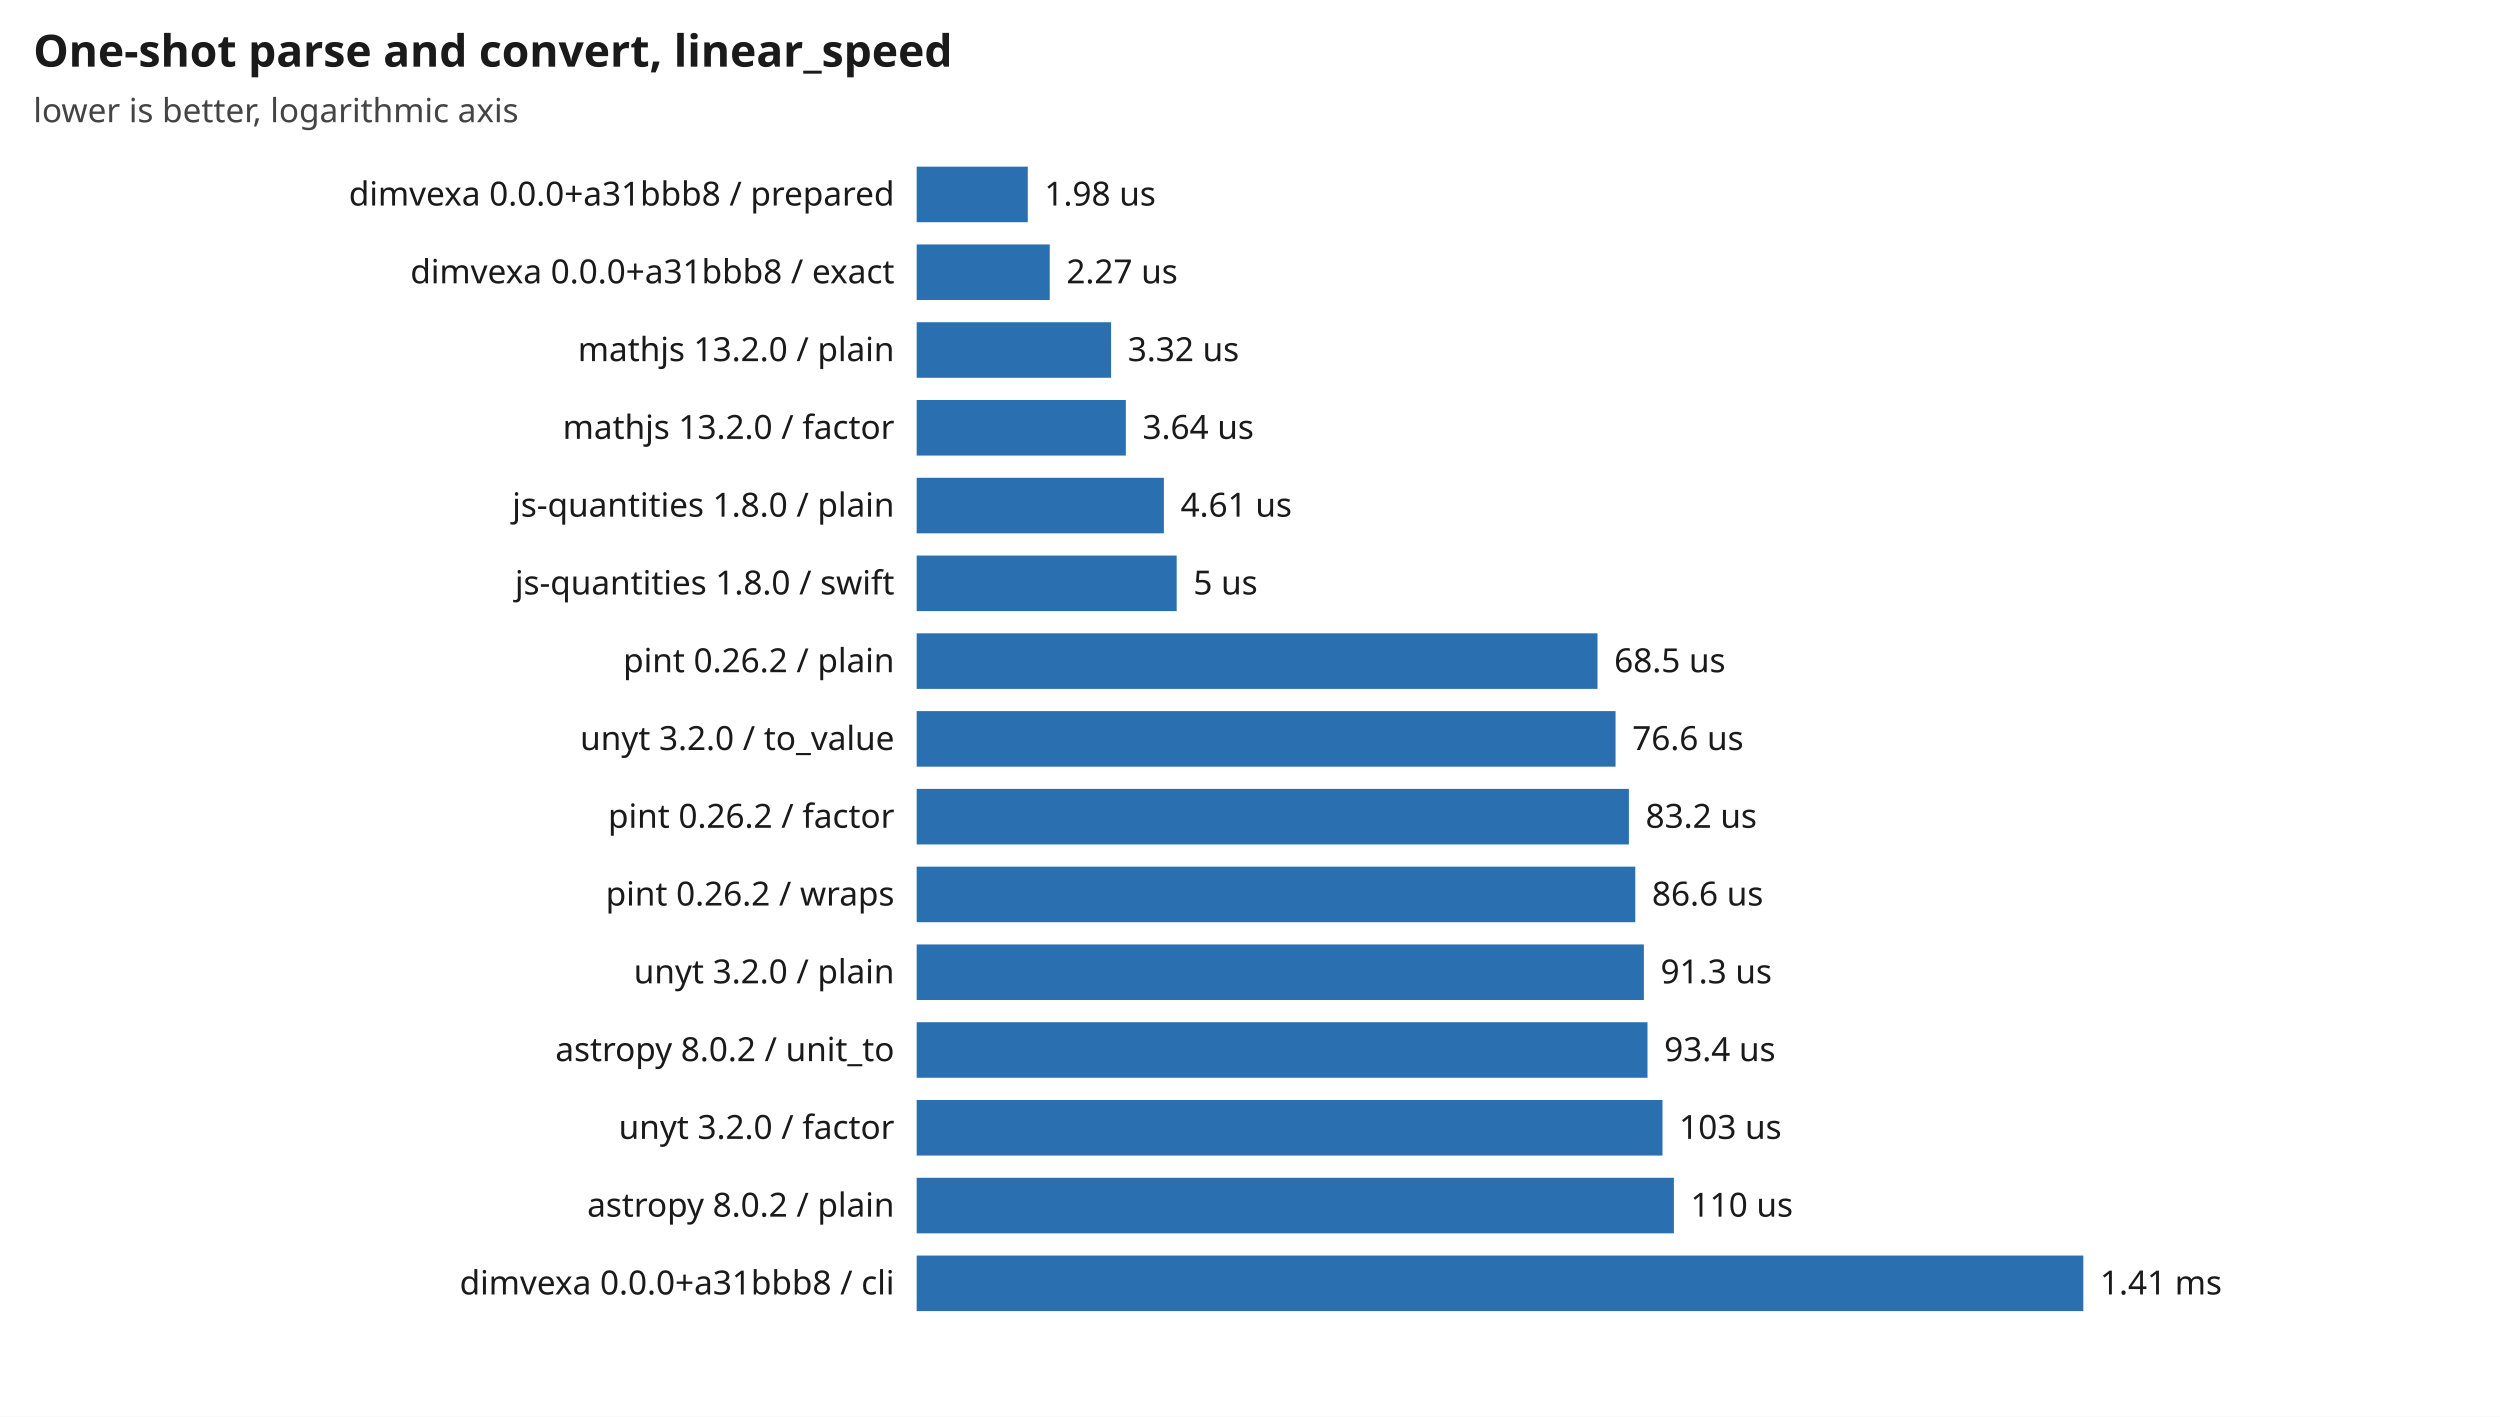
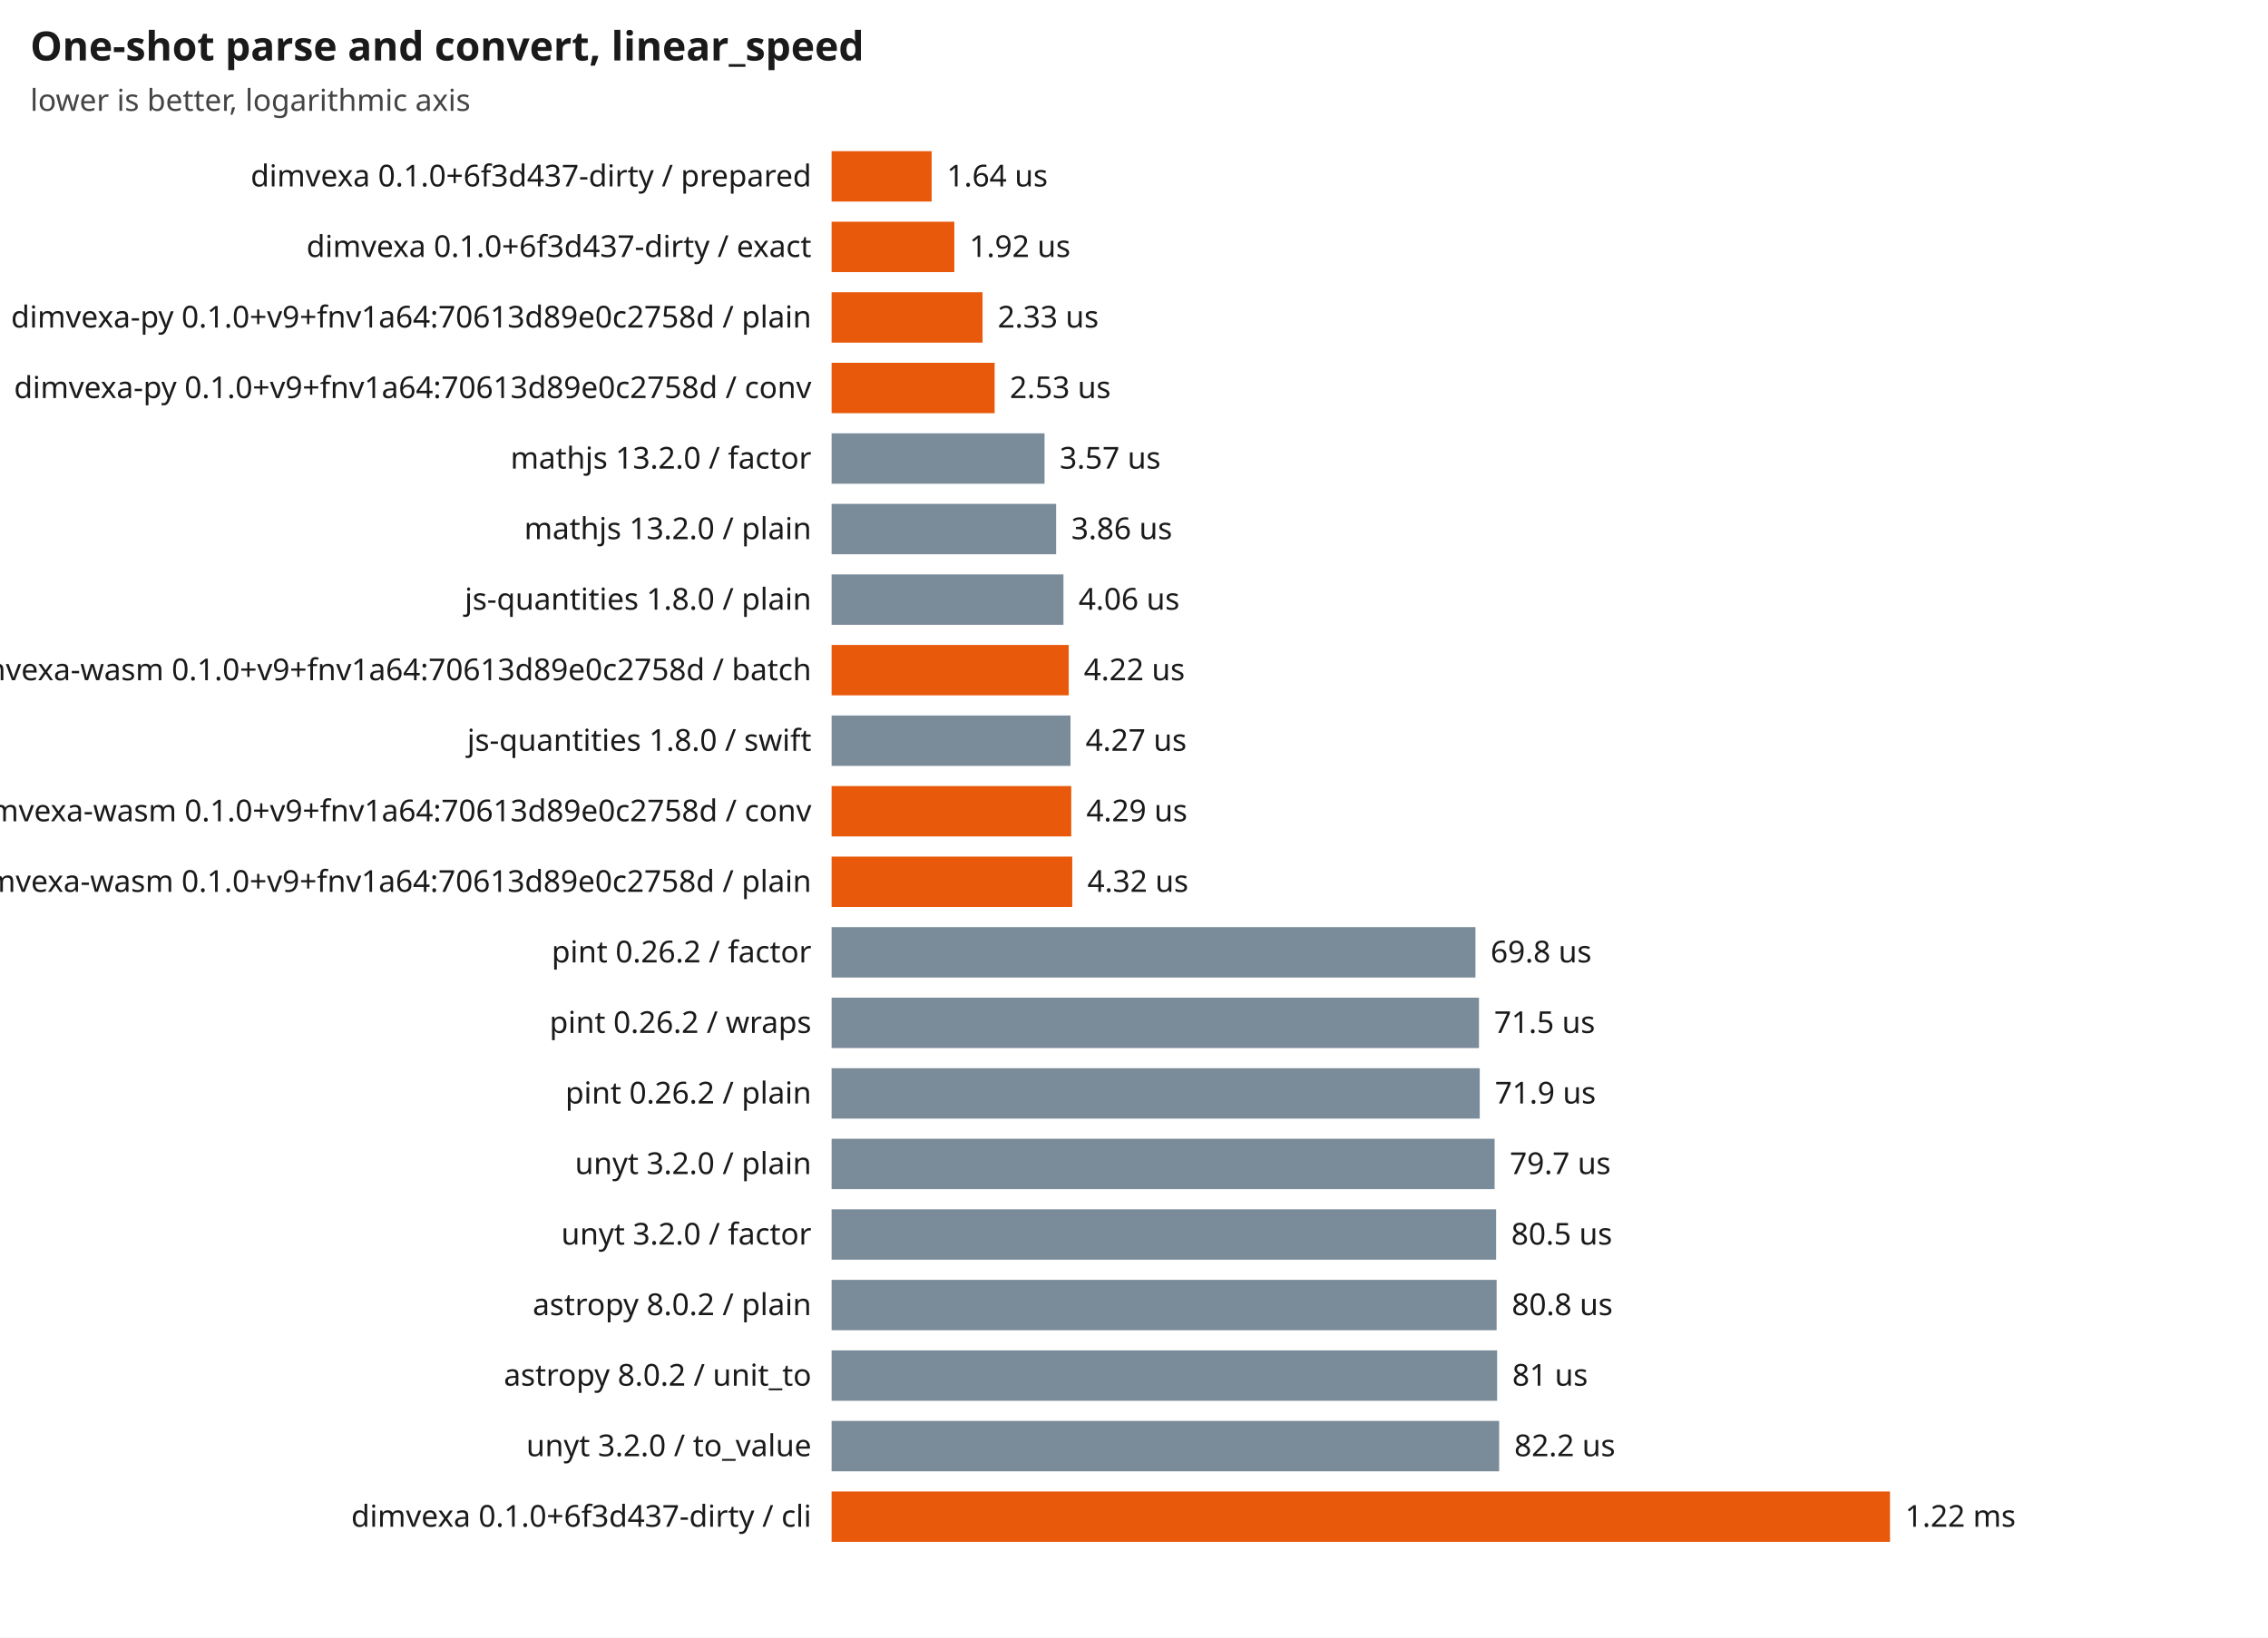
- <svg xmlns="http://www.w3.org/2000/svg" width="900" height="510" viewBox="0 0 900 510" role="img" aria-label="One-shot parse and convert, linear_speed">
-   <rect width="900" height="510" fill="#ffffff" />
+ <svg xmlns="http://www.w3.org/2000/svg" width="900" height="650" viewBox="0 0 900 650" role="img" aria-label="One-shot parse and convert, linear_speed">
+   <rect width="900" height="650" fill="#ffffff" />
  <text x="12" y="24" font-family="sans-serif" font-size="16" font-weight="bold" fill="#1a1a1a">One-shot parse and convert, linear_speed</text>
  <text x="12" y="44" font-family="sans-serif" font-size="12" fill="#444444">lower is better, logarithmic axis</text>
-   <text x="322" y="74" text-anchor="end" font-family="sans-serif" font-size="12" fill="#1a1a1a">dimvexa 0.0.0+a31bbb8 / prepared</text>
-   <rect x="330" y="60" width="40.0" height="20" fill="#2a6fb0" />
-   <text x="376.0" y="74" font-family="sans-serif" font-size="12" fill="#1a1a1a">1.98 us</text>
-   <text x="322" y="102" text-anchor="end" font-family="sans-serif" font-size="12" fill="#1a1a1a">dimvexa 0.0.0+a31bbb8 / exact</text>
-   <rect x="330" y="88" width="47.9" height="20" fill="#2a6fb0" />
-   <text x="383.9" y="102" font-family="sans-serif" font-size="12" fill="#1a1a1a">2.27 us</text>
-   <text x="322" y="130" text-anchor="end" font-family="sans-serif" font-size="12" fill="#1a1a1a">mathjs 13.2.0 / plain</text>
-   <rect x="330" y="116" width="70.0" height="20" fill="#2a6fb0" />
-   <text x="406.0" y="130" font-family="sans-serif" font-size="12" fill="#1a1a1a">3.32 us</text>
-   <text x="322" y="158" text-anchor="end" font-family="sans-serif" font-size="12" fill="#1a1a1a">mathjs 13.2.0 / factor</text>
-   <rect x="330" y="144" width="75.3" height="20" fill="#2a6fb0" />
-   <text x="411.3" y="158" font-family="sans-serif" font-size="12" fill="#1a1a1a">3.64 us</text>
-   <text x="322" y="186" text-anchor="end" font-family="sans-serif" font-size="12" fill="#1a1a1a">js-quantities 1.8.0 / plain</text>
-   <rect x="330" y="172" width="89.0" height="20" fill="#2a6fb0" />
-   <text x="425.0" y="186" font-family="sans-serif" font-size="12" fill="#1a1a1a">4.61 us</text>
-   <text x="322" y="214" text-anchor="end" font-family="sans-serif" font-size="12" fill="#1a1a1a">js-quantities 1.8.0 / swift</text>
-   <rect x="330" y="200" width="93.6" height="20" fill="#2a6fb0" />
-   <text x="429.6" y="214" font-family="sans-serif" font-size="12" fill="#1a1a1a">5 us</text>
-   <text x="322" y="242" text-anchor="end" font-family="sans-serif" font-size="12" fill="#1a1a1a">pint 0.26.2 / plain</text>
-   <rect x="330" y="228" width="245.1" height="20" fill="#2a6fb0" />
-   <text x="581.1" y="242" font-family="sans-serif" font-size="12" fill="#1a1a1a">68.5 us</text>
-   <text x="322" y="270" text-anchor="end" font-family="sans-serif" font-size="12" fill="#1a1a1a">unyt 3.2.0 / to_value</text>
-   <rect x="330" y="256" width="251.6" height="20" fill="#2a6fb0" />
-   <text x="587.6" y="270" font-family="sans-serif" font-size="12" fill="#1a1a1a">76.6 us</text>
-   <text x="322" y="298" text-anchor="end" font-family="sans-serif" font-size="12" fill="#1a1a1a">pint 0.26.2 / factor</text>
-   <rect x="330" y="284" width="256.4" height="20" fill="#2a6fb0" />
-   <text x="592.4" y="298" font-family="sans-serif" font-size="12" fill="#1a1a1a">83.2 us</text>
-   <text x="322" y="326" text-anchor="end" font-family="sans-serif" font-size="12" fill="#1a1a1a">pint 0.26.2 / wraps</text>
-   <rect x="330" y="312" width="258.7" height="20" fill="#2a6fb0" />
-   <text x="594.7" y="326" font-family="sans-serif" font-size="12" fill="#1a1a1a">86.6 us</text>
-   <text x="322" y="354" text-anchor="end" font-family="sans-serif" font-size="12" fill="#1a1a1a">unyt 3.2.0 / plain</text>
-   <rect x="330" y="340" width="261.8" height="20" fill="#2a6fb0" />
-   <text x="597.8" y="354" font-family="sans-serif" font-size="12" fill="#1a1a1a">91.3 us</text>
-   <text x="322" y="382" text-anchor="end" font-family="sans-serif" font-size="12" fill="#1a1a1a">astropy 8.0.2 / unit_to</text>
-   <rect x="330" y="368" width="263.1" height="20" fill="#2a6fb0" />
-   <text x="599.1" y="382" font-family="sans-serif" font-size="12" fill="#1a1a1a">93.4 us</text>
-   <text x="322" y="410" text-anchor="end" font-family="sans-serif" font-size="12" fill="#1a1a1a">unyt 3.2.0 / factor</text>
-   <rect x="330" y="396" width="268.5" height="20" fill="#2a6fb0" />
-   <text x="604.5" y="410" font-family="sans-serif" font-size="12" fill="#1a1a1a">103 us</text>
-   <text x="322" y="438" text-anchor="end" font-family="sans-serif" font-size="12" fill="#1a1a1a">astropy 8.0.2 / plain</text>
-   <rect x="330" y="424" width="272.6" height="20" fill="#2a6fb0" />
-   <text x="608.6" y="438" font-family="sans-serif" font-size="12" fill="#1a1a1a">110 us</text>
-   <text x="322" y="466" text-anchor="end" font-family="sans-serif" font-size="12" fill="#1a1a1a">dimvexa 0.0.0+a31bbb8 / cli</text>
-   <rect x="330" y="452" width="420.0" height="20" fill="#2a6fb0" />
-   <text x="756.0" y="466" font-family="sans-serif" font-size="12" fill="#1a1a1a">1.41 ms</text>
+   <text x="322" y="74" text-anchor="end" font-family="sans-serif" font-size="12" fill="#1a1a1a">dimvexa 0.1.0+6f3d437-dirty / prepared</text>
+   <rect x="330" y="60" width="39.7" height="20" fill="#e8590c" />
+   <text x="375.7" y="74" font-family="sans-serif" font-size="12" fill="#1a1a1a">1.64 us</text>
+   <text x="322" y="102" text-anchor="end" font-family="sans-serif" font-size="12" fill="#1a1a1a">dimvexa 0.1.0+6f3d437-dirty / exact</text>
+   <rect x="330" y="88" width="48.7" height="20" fill="#e8590c" />
+   <text x="384.7" y="102" font-family="sans-serif" font-size="12" fill="#1a1a1a">1.92 us</text>
+   <text x="322" y="130" text-anchor="end" font-family="sans-serif" font-size="12" fill="#1a1a1a">dimvexa-py 0.1.0+v9+fnv1a64:70613d89e0c2758d / plain</text>
+   <rect x="330" y="116" width="59.9" height="20" fill="#e8590c" />
+   <text x="395.9" y="130" font-family="sans-serif" font-size="12" fill="#1a1a1a">2.33 us</text>
+   <text x="322" y="158" text-anchor="end" font-family="sans-serif" font-size="12" fill="#1a1a1a">dimvexa-py 0.1.0+v9+fnv1a64:70613d89e0c2758d / conv</text>
+   <rect x="330" y="144" width="64.7" height="20" fill="#e8590c" />
+   <text x="400.7" y="158" font-family="sans-serif" font-size="12" fill="#1a1a1a">2.53 us</text>
+   <text x="322" y="186" text-anchor="end" font-family="sans-serif" font-size="12" fill="#1a1a1a">mathjs 13.2.0 / factor</text>
+   <rect x="330" y="172" width="84.5" height="20" fill="#7a8b99" />
+   <text x="420.5" y="186" font-family="sans-serif" font-size="12" fill="#1a1a1a">3.57 us</text>
+   <text x="322" y="214" text-anchor="end" font-family="sans-serif" font-size="12" fill="#1a1a1a">mathjs 13.2.0 / plain</text>
+   <rect x="330" y="200" width="89.1" height="20" fill="#7a8b99" />
+   <text x="425.1" y="214" font-family="sans-serif" font-size="12" fill="#1a1a1a">3.86 us</text>
+   <text x="322" y="242" text-anchor="end" font-family="sans-serif" font-size="12" fill="#1a1a1a">js-quantities 1.8.0 / plain</text>
+   <rect x="330" y="228" width="92.0" height="20" fill="#7a8b99" />
+   <text x="428.0" y="242" font-family="sans-serif" font-size="12" fill="#1a1a1a">4.06 us</text>
+   <text x="322" y="270" text-anchor="end" font-family="sans-serif" font-size="12" fill="#1a1a1a">dimvexa-wasm 0.1.0+v9+fnv1a64:70613d89e0c2758d / batch</text>
+   <rect x="330" y="256" width="94.1" height="20" fill="#e8590c" />
+   <text x="430.1" y="270" font-family="sans-serif" font-size="12" fill="#1a1a1a">4.22 us</text>
+   <text x="322" y="298" text-anchor="end" font-family="sans-serif" font-size="12" fill="#1a1a1a">js-quantities 1.8.0 / swift</text>
+   <rect x="330" y="284" width="94.8" height="20" fill="#7a8b99" />
+   <text x="430.8" y="298" font-family="sans-serif" font-size="12" fill="#1a1a1a">4.27 us</text>
+   <text x="322" y="326" text-anchor="end" font-family="sans-serif" font-size="12" fill="#1a1a1a">dimvexa-wasm 0.1.0+v9+fnv1a64:70613d89e0c2758d / conv</text>
+   <rect x="330" y="312" width="95.1" height="20" fill="#e8590c" />
+   <text x="431.1" y="326" font-family="sans-serif" font-size="12" fill="#1a1a1a">4.29 us</text>
+   <text x="322" y="354" text-anchor="end" font-family="sans-serif" font-size="12" fill="#1a1a1a">dimvexa-wasm 0.1.0+v9+fnv1a64:70613d89e0c2758d / plain</text>
+   <rect x="330" y="340" width="95.5" height="20" fill="#e8590c" />
+   <text x="431.5" y="354" font-family="sans-serif" font-size="12" fill="#1a1a1a">4.32 us</text>
+   <text x="322" y="382" text-anchor="end" font-family="sans-serif" font-size="12" fill="#1a1a1a">pint 0.26.2 / factor</text>
+   <rect x="330" y="368" width="255.5" height="20" fill="#7a8b99" />
+   <text x="591.5" y="382" font-family="sans-serif" font-size="12" fill="#1a1a1a">69.8 us</text>
+   <text x="322" y="410" text-anchor="end" font-family="sans-serif" font-size="12" fill="#1a1a1a">pint 0.26.2 / wraps</text>
+   <rect x="330" y="396" width="256.9" height="20" fill="#7a8b99" />
+   <text x="592.9" y="410" font-family="sans-serif" font-size="12" fill="#1a1a1a">71.5 us</text>
+   <text x="322" y="438" text-anchor="end" font-family="sans-serif" font-size="12" fill="#1a1a1a">pint 0.26.2 / plain</text>
+   <rect x="330" y="424" width="257.2" height="20" fill="#7a8b99" />
+   <text x="593.2" y="438" font-family="sans-serif" font-size="12" fill="#1a1a1a">71.9 us</text>
+   <text x="322" y="466" text-anchor="end" font-family="sans-serif" font-size="12" fill="#1a1a1a">unyt 3.2.0 / plain</text>
+   <rect x="330" y="452" width="263.1" height="20" fill="#7a8b99" />
+   <text x="599.1" y="466" font-family="sans-serif" font-size="12" fill="#1a1a1a">79.7 us</text>
+   <text x="322" y="494" text-anchor="end" font-family="sans-serif" font-size="12" fill="#1a1a1a">unyt 3.2.0 / factor</text>
+   <rect x="330" y="480" width="263.7" height="20" fill="#7a8b99" />
+   <text x="599.7" y="494" font-family="sans-serif" font-size="12" fill="#1a1a1a">80.5 us</text>
+   <text x="322" y="522" text-anchor="end" font-family="sans-serif" font-size="12" fill="#1a1a1a">astropy 8.0.2 / plain</text>
+   <rect x="330" y="508" width="263.9" height="20" fill="#7a8b99" />
+   <text x="599.9" y="522" font-family="sans-serif" font-size="12" fill="#1a1a1a">80.8 us</text>
+   <text x="322" y="550" text-anchor="end" font-family="sans-serif" font-size="12" fill="#1a1a1a">astropy 8.0.2 / unit_to</text>
+   <rect x="330" y="536" width="264.1" height="20" fill="#7a8b99" />
+   <text x="600.1" y="550" font-family="sans-serif" font-size="12" fill="#1a1a1a">81 us</text>
+   <text x="322" y="578" text-anchor="end" font-family="sans-serif" font-size="12" fill="#1a1a1a">unyt 3.2.0 / to_value</text>
+   <rect x="330" y="564" width="264.9" height="20" fill="#7a8b99" />
+   <text x="600.9" y="578" font-family="sans-serif" font-size="12" fill="#1a1a1a">82.2 us</text>
+   <text x="322" y="606" text-anchor="end" font-family="sans-serif" font-size="12" fill="#1a1a1a">dimvexa 0.1.0+6f3d437-dirty / cli</text>
+   <rect x="330" y="592" width="420.0" height="20" fill="#e8590c" />
+   <text x="756.0" y="606" font-family="sans-serif" font-size="12" fill="#1a1a1a">1.22 ms</text>
</svg>
